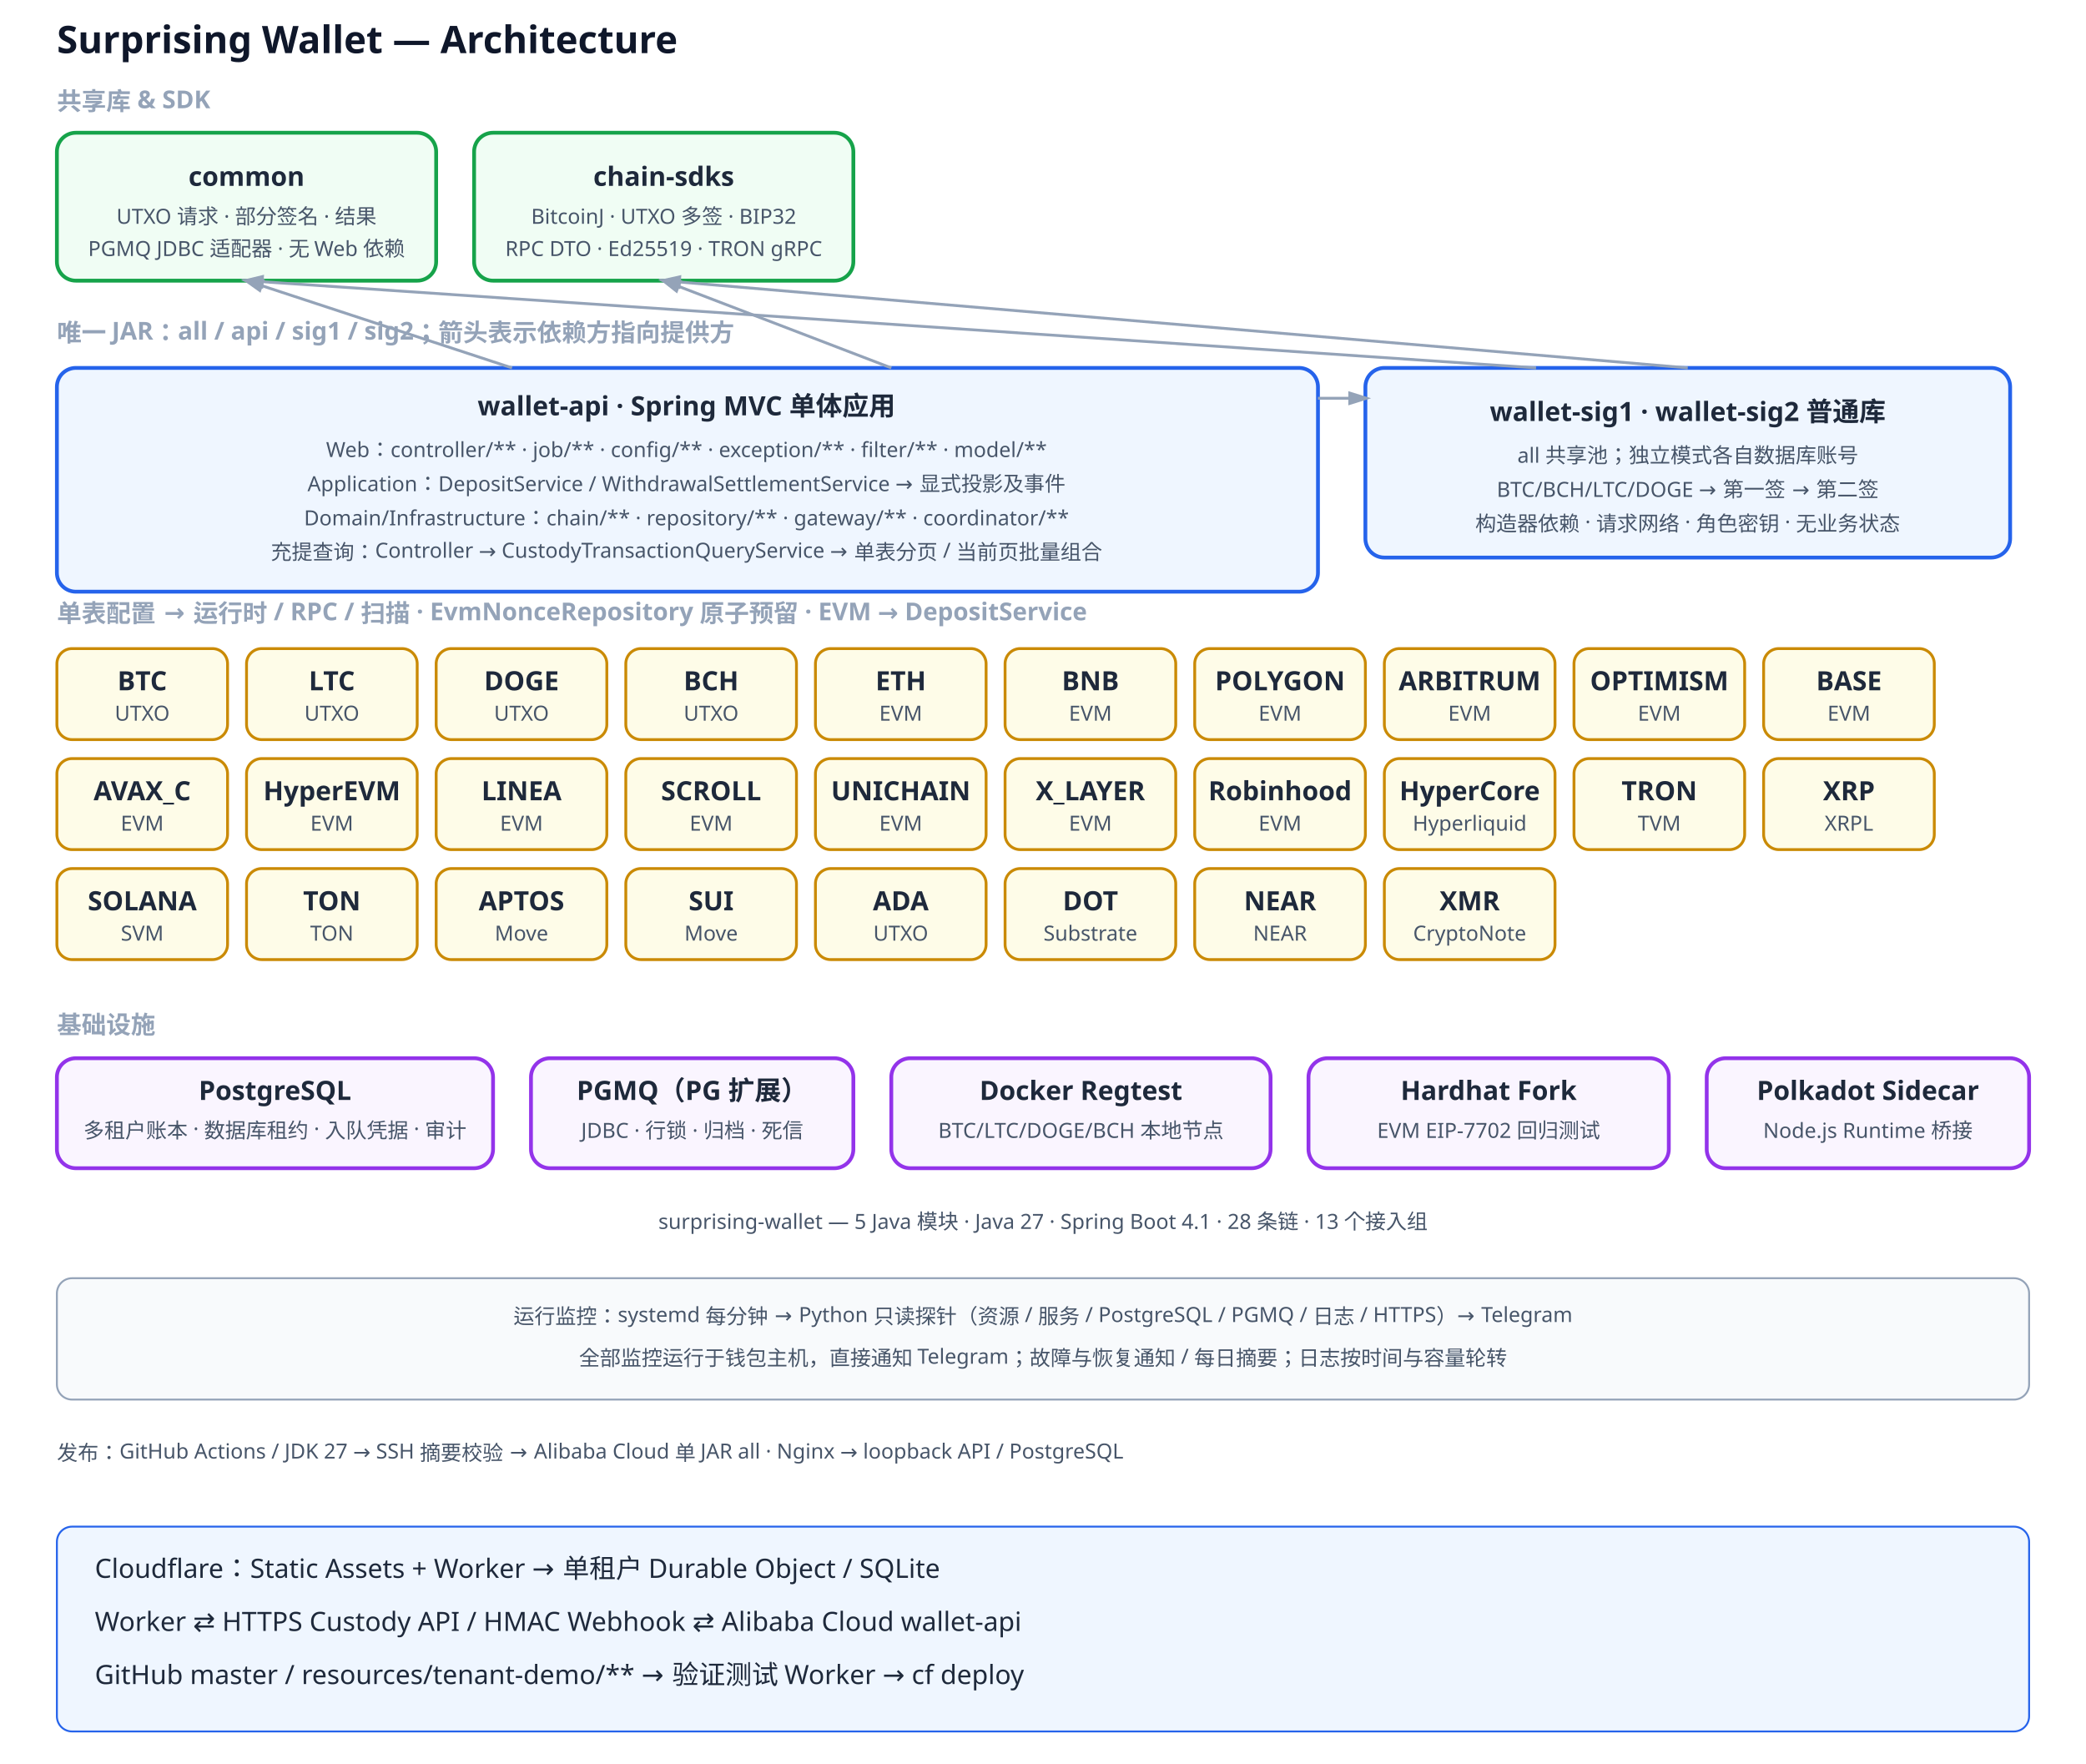
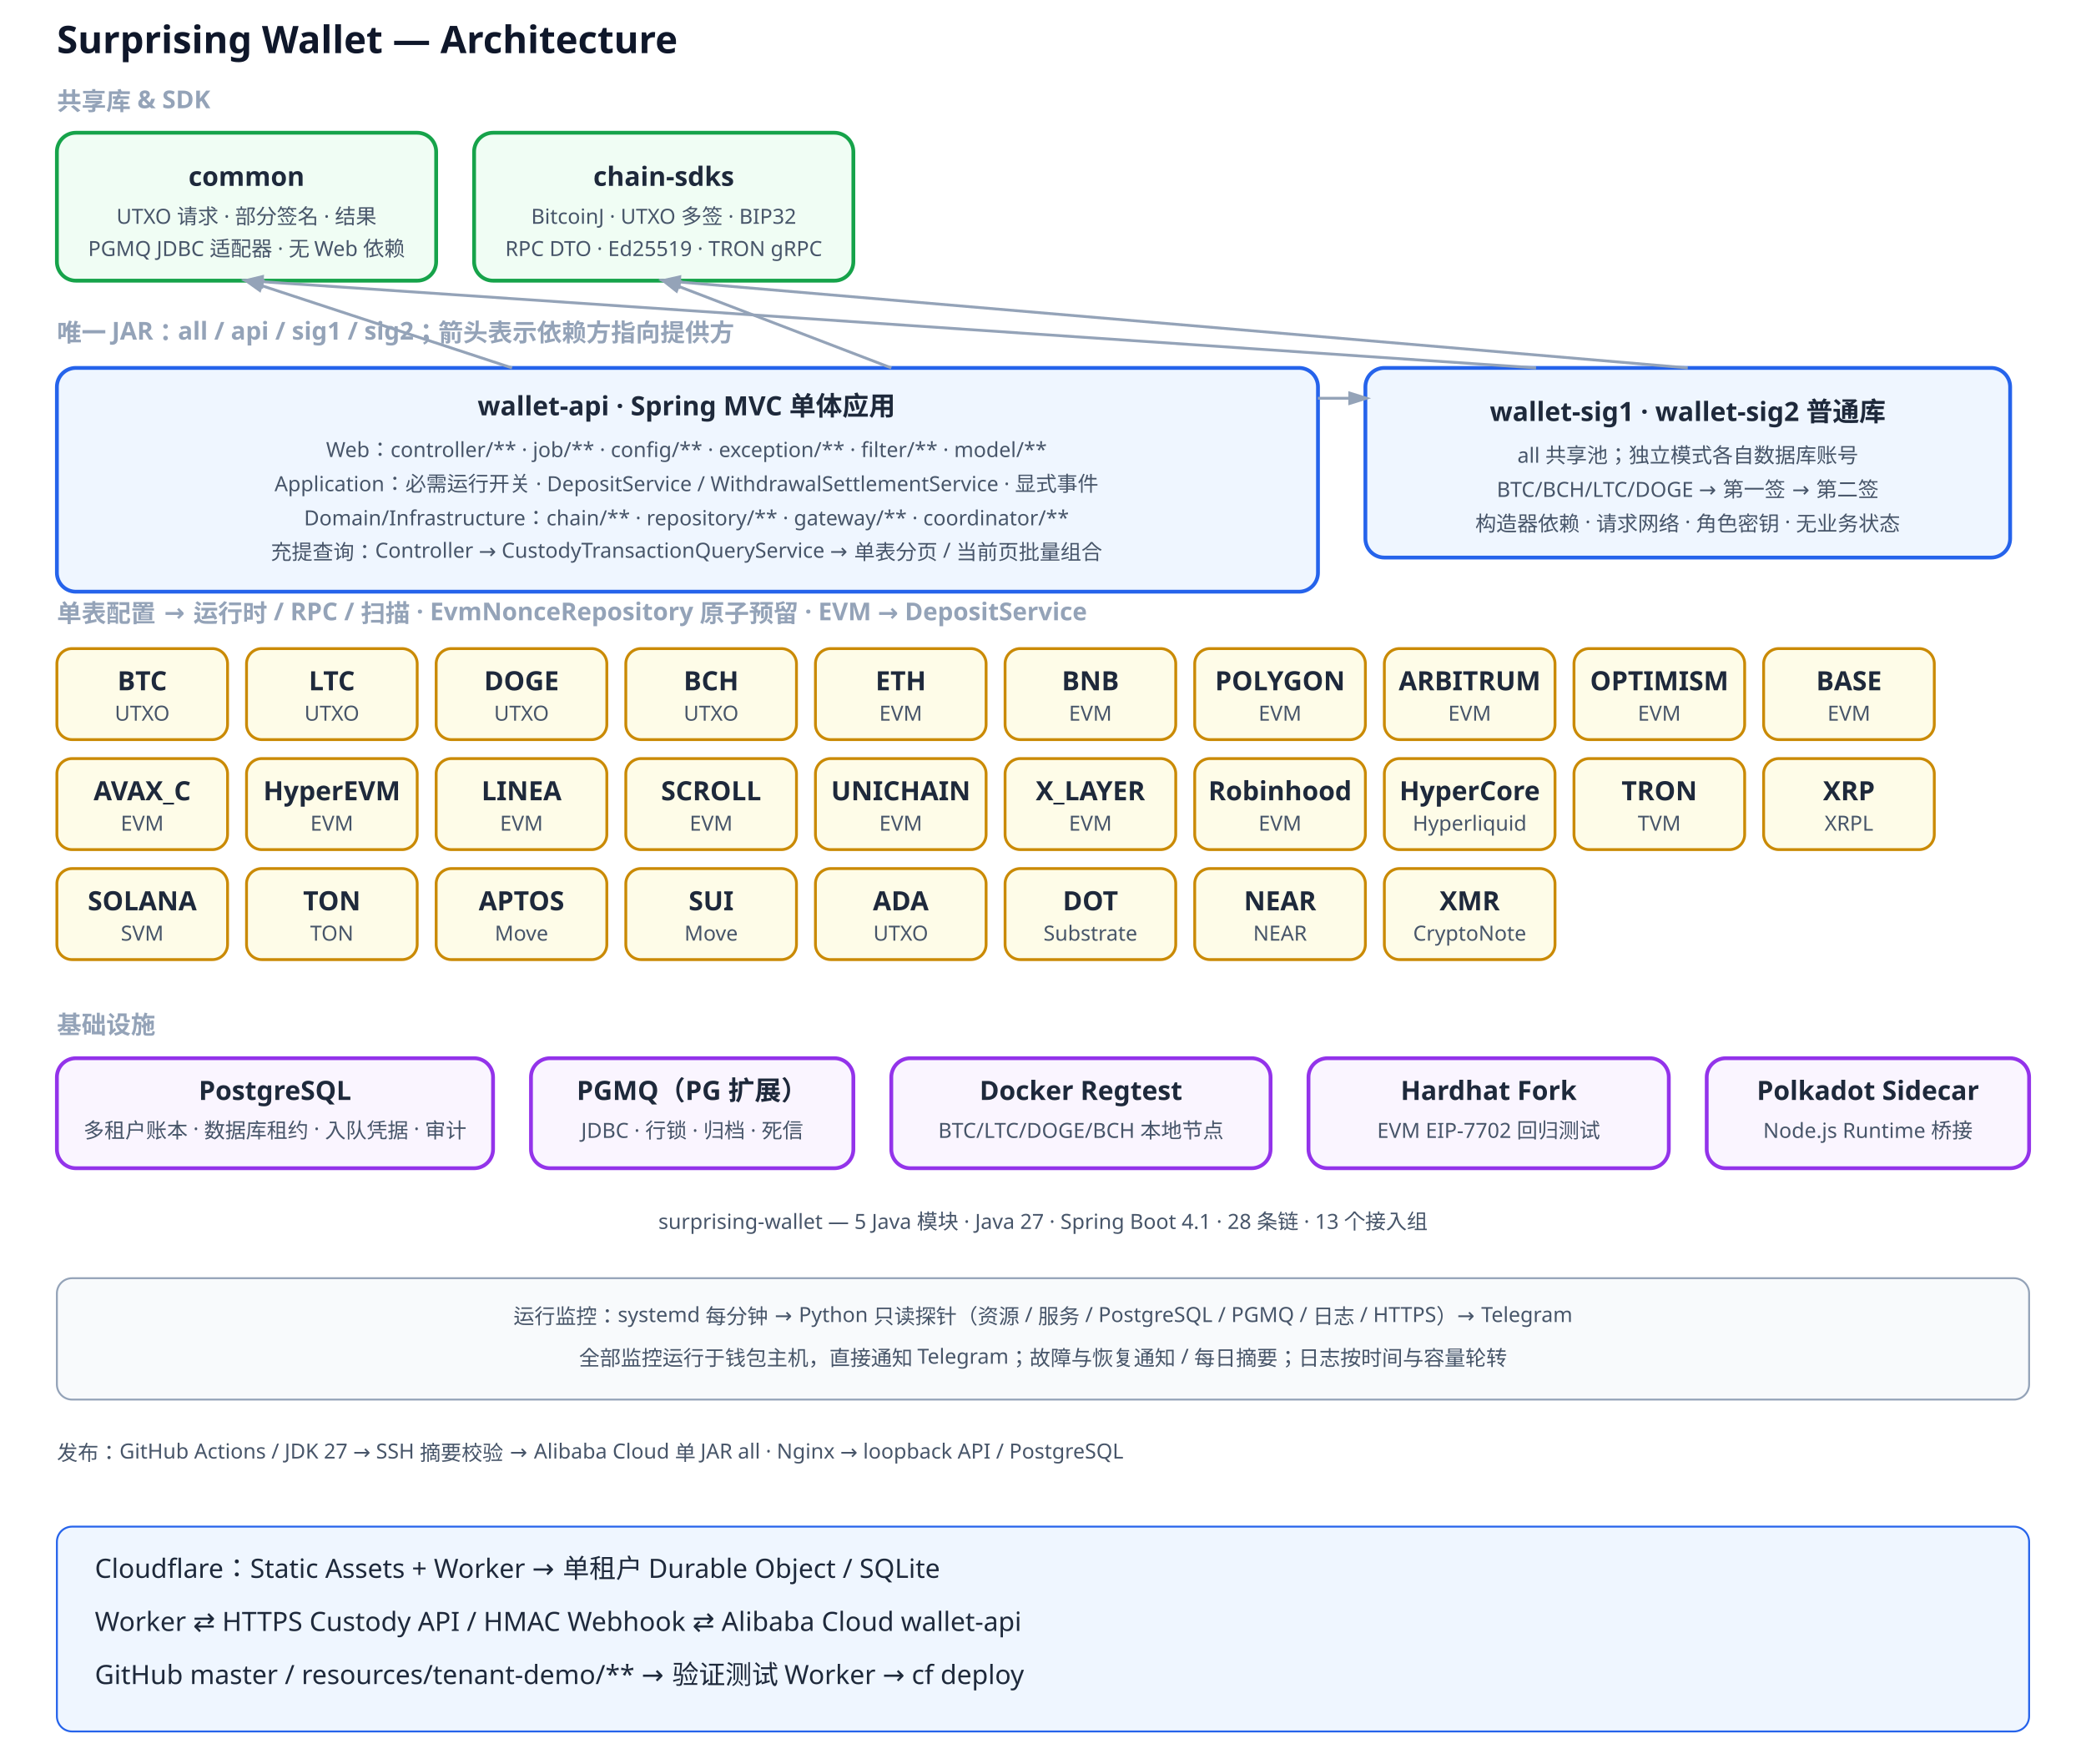
<svg xmlns="http://www.w3.org/2000/svg" width="1100" height="930" viewBox="0 0 1100 930">
  <style>
    .svc   { fill: #eff6ff; stroke: #2563eb; stroke-width: 2; rx: 10; }
    .lib   { fill: #f0fdf4; stroke: #16a34a; stroke-width: 2; rx: 10; }
    .chain { fill: #fefce8; stroke: #ca8a04; stroke-width: 1.5; rx: 8; }
    .infra { fill: #faf5ff; stroke: #9333ea; stroke-width: 2; rx: 10; }
    .label { font: 14px sans-serif; font-weight: 700; fill: #1e293b; }
    .desc  { font: 11px sans-serif; fill: #475569; }
    .title { font: 20px sans-serif; font-weight: 700; fill: #0f172a; }
    .sep   { font: 13px sans-serif; font-weight: 600; fill: #94a3b8; }
    .arrow { stroke: #94a3b8; stroke-width: 1.5; marker-end: url(#arr); }
  </style>
  <defs>
    <marker id="arr" markerWidth="8" markerHeight="8" refX="6" refY="2.5" orient="auto" markerUnits="strokeWidth">
      <path d="M0,0 L0,5 L8,2.5 z" fill="#94a3b8" />
    </marker>
  </defs>
  <text x="30" y="28" class="title">Surprising Wallet —  Architecture</text>
  <text x="30" y="58" class="sep"> 共享库 &amp; SDK</text>
  <rect x="30" y="70" width="200" height="78" class="lib" />
  <text x="130" y="98" text-anchor="middle" class="label">common</text>
  <text x="130" y="118" text-anchor="middle" class="desc">UTXO 请求 · 部分签名 · 结果</text>
  <text x="130" y="135" text-anchor="middle" class="desc">PGMQ JDBC 适配器 · 无 Web 依赖</text>
  <rect x="250" y="70" width="200" height="78" class="lib" />
  <text x="350" y="98" text-anchor="middle" class="label">chain-sdks</text>
  <text x="350" y="118" text-anchor="middle" class="desc">BitcoinJ · UTXO 多签 · BIP32</text>
  <text x="350" y="135" text-anchor="middle" class="desc">RPC DTO · Ed25519 · TRON gRPC</text>
  <text x="30" y="180" class="sep"> 唯一 JAR：all / api / sig1 / sig2；箭头表示依赖方指向提供方</text>
  <rect x="30" y="194" width="665" height="118" class="svc" />
  <text x="362" y="219" text-anchor="middle" class="label">wallet-api · Spring MVC 单体应用</text>
  <text x="362" y="241" text-anchor="middle" class="desc">Web：controller/** · job/** · config/** · exception/** · filter/** · model/**</text>
-   <text x="362" y="259" text-anchor="middle" class="desc">Application：DepositService / WithdrawalSettlementService → 显式投影及事件</text>
+   <text x="362" y="259" text-anchor="middle" class="desc">Application：必需运行开关 · DepositService / WithdrawalSettlementService · 显式事件</text>
  <text x="362" y="277" text-anchor="middle" class="desc">Domain/Infrastructure：chain/** · repository/** · gateway/** · coordinator/**</text>
  <text x="362" y="295" text-anchor="middle" class="desc">充提查询：Controller → CustodyTransactionQueryService → 单表分页 / 当前页批量组合</text>
  <rect x="720" y="194" width="340" height="100" class="svc" />
  <text x="890" y="222" text-anchor="middle" class="label">wallet-sig1 · wallet-sig2 普通库</text>
  <text x="890" y="244" text-anchor="middle" class="desc">all 共享池；独立模式各自数据库账号</text>
  <text x="890" y="262" text-anchor="middle" class="desc">BTC/BCH/LTC/DOGE → 第一签 → 第二签</text>
  <text x="890" y="280" text-anchor="middle" class="desc">构造器依赖 · 请求网络 · 角色密钥 · 无业务状态</text>
  <line x1="695" y1="210" x2="720" y2="210" class="arrow" />
  <line x1="270" y1="194" x2="130" y2="148" class="arrow" />
  <line x1="470" y1="194" x2="350" y2="148" class="arrow" />
  <line x1="810" y1="194" x2="130" y2="148" class="arrow" />
  <line x1="890" y1="194" x2="350" y2="148" class="arrow" />
  <text x="30" y="328" class="sep"> 单表配置 → 运行时 / RPC / 扫描 · EvmNonceRepository 原子预留 · EVM → DepositService</text>
  <rect x="30" y="342" width="90" height="48" class="chain" />
  <text x="75" y="364" text-anchor="middle" class="label">BTC</text>
  <text x="75" y="380" text-anchor="middle" class="desc">UTXO</text>
  <rect x="130" y="342" width="90" height="48" class="chain" />
  <text x="175" y="364" text-anchor="middle" class="label">LTC</text>
  <text x="175" y="380" text-anchor="middle" class="desc">UTXO</text>
  <rect x="230" y="342" width="90" height="48" class="chain" />
  <text x="275" y="364" text-anchor="middle" class="label">DOGE</text>
  <text x="275" y="380" text-anchor="middle" class="desc">UTXO</text>
  <rect x="330" y="342" width="90" height="48" class="chain" />
  <text x="375" y="364" text-anchor="middle" class="label">BCH</text>
  <text x="375" y="380" text-anchor="middle" class="desc">UTXO</text>
  <rect x="430" y="342" width="90" height="48" class="chain" />
  <text x="475" y="364" text-anchor="middle" class="label">ETH</text>
  <text x="475" y="380" text-anchor="middle" class="desc">EVM</text>
  <rect x="530" y="342" width="90" height="48" class="chain" />
  <text x="575" y="364" text-anchor="middle" class="label">BNB</text>
  <text x="575" y="380" text-anchor="middle" class="desc">EVM</text>
  <rect x="630" y="342" width="90" height="48" class="chain" />
  <text x="675" y="364" text-anchor="middle" class="label">POLYGON</text>
  <text x="675" y="380" text-anchor="middle" class="desc">EVM</text>
  <rect x="730" y="342" width="90" height="48" class="chain" />
  <text x="775" y="364" text-anchor="middle" class="label">ARBITRUM</text>
  <text x="775" y="380" text-anchor="middle" class="desc">EVM</text>
  <rect x="830" y="342" width="90" height="48" class="chain" />
  <text x="875" y="364" text-anchor="middle" class="label">OPTIMISM</text>
  <text x="875" y="380" text-anchor="middle" class="desc">EVM</text>
  <rect x="930" y="342" width="90" height="48" class="chain" />
  <text x="975" y="364" text-anchor="middle" class="label">BASE</text>
  <text x="975" y="380" text-anchor="middle" class="desc">EVM</text>
  <rect x="30" y="400" width="90" height="48" class="chain" />
  <text x="75" y="422" text-anchor="middle" class="label">AVAX_C</text>
  <text x="75" y="438" text-anchor="middle" class="desc">EVM</text>
  <rect x="130" y="400" width="90" height="48" class="chain" />
  <text x="175" y="422" text-anchor="middle" class="label">HyperEVM</text>
  <text x="175" y="438" text-anchor="middle" class="desc">EVM</text>
  <rect x="230" y="400" width="90" height="48" class="chain" />
  <text x="275" y="422" text-anchor="middle" class="label">LINEA</text>
  <text x="275" y="438" text-anchor="middle" class="desc">EVM</text>
  <rect x="330" y="400" width="90" height="48" class="chain" />
  <text x="375" y="422" text-anchor="middle" class="label">SCROLL</text>
  <text x="375" y="438" text-anchor="middle" class="desc">EVM</text>
  <rect x="430" y="400" width="90" height="48" class="chain" />
  <text x="475" y="422" text-anchor="middle" class="label">UNICHAIN</text>
  <text x="475" y="438" text-anchor="middle" class="desc">EVM</text>
  <rect x="530" y="400" width="90" height="48" class="chain" />
  <text x="575" y="422" text-anchor="middle" class="label">X_LAYER</text>
  <text x="575" y="438" text-anchor="middle" class="desc">EVM</text>
  <rect x="630" y="400" width="90" height="48" class="chain" />
  <text x="675" y="422" text-anchor="middle" class="label">Robinhood</text>
  <text x="675" y="438" text-anchor="middle" class="desc">EVM</text>
  <rect x="730" y="400" width="90" height="48" class="chain" />
  <text x="775" y="422" text-anchor="middle" class="label">HyperCore</text>
  <text x="775" y="438" text-anchor="middle" class="desc">Hyperliquid</text>
  <rect x="830" y="400" width="90" height="48" class="chain" />
  <text x="875" y="422" text-anchor="middle" class="label">TRON</text>
  <text x="875" y="438" text-anchor="middle" class="desc">TVM</text>
  <rect x="930" y="400" width="90" height="48" class="chain" />
  <text x="975" y="422" text-anchor="middle" class="label">XRP</text>
  <text x="975" y="438" text-anchor="middle" class="desc">XRPL</text>
  <rect x="30" y="458" width="90" height="48" class="chain" />
  <text x="75" y="480" text-anchor="middle" class="label">SOLANA</text>
  <text x="75" y="496" text-anchor="middle" class="desc">SVM</text>
  <rect x="130" y="458" width="90" height="48" class="chain" />
  <text x="175" y="480" text-anchor="middle" class="label">TON</text>
  <text x="175" y="496" text-anchor="middle" class="desc">TON</text>
  <rect x="230" y="458" width="90" height="48" class="chain" />
  <text x="275" y="480" text-anchor="middle" class="label">APTOS</text>
  <text x="275" y="496" text-anchor="middle" class="desc">Move</text>
  <rect x="330" y="458" width="90" height="48" class="chain" />
  <text x="375" y="480" text-anchor="middle" class="label">SUI</text>
  <text x="375" y="496" text-anchor="middle" class="desc">Move</text>
  <rect x="430" y="458" width="90" height="48" class="chain" />
  <text x="475" y="480" text-anchor="middle" class="label">ADA</text>
  <text x="475" y="496" text-anchor="middle" class="desc">UTXO</text>
  <rect x="530" y="458" width="90" height="48" class="chain" />
  <text x="575" y="480" text-anchor="middle" class="label">DOT</text>
  <text x="575" y="496" text-anchor="middle" class="desc">Substrate</text>
  <rect x="630" y="458" width="90" height="48" class="chain" />
  <text x="675" y="480" text-anchor="middle" class="label">NEAR</text>
  <text x="675" y="496" text-anchor="middle" class="desc">NEAR</text>
  <rect x="730" y="458" width="90" height="48" class="chain" />
  <text x="775" y="480" text-anchor="middle" class="label">XMR</text>
  <text x="775" y="496" text-anchor="middle" class="desc">CryptoNote</text>
  <text x="30" y="545" class="sep"> 基础设施</text>
  <rect x="30" y="558" width="230" height="58" class="infra" />
  <text x="145" y="580" text-anchor="middle" class="label">PostgreSQL</text>
  <text x="145" y="600" text-anchor="middle" class="desc">多租户账本 · 数据库租约 · 入队凭据 · 审计</text>
  <rect x="280" y="558" width="170" height="58" class="infra" />
  <text x="365" y="580" text-anchor="middle" class="label">PGMQ（PG 扩展）</text>
  <text x="365" y="600" text-anchor="middle" class="desc">JDBC · 行锁 · 归档 · 死信</text>
  <rect x="470" y="558" width="200" height="58" class="infra" />
  <text x="570" y="580" text-anchor="middle" class="label">Docker Regtest</text>
  <text x="570" y="600" text-anchor="middle" class="desc">BTC/LTC/DOGE/BCH 本地节点</text>
  <rect x="690" y="558" width="190" height="58" class="infra" />
  <text x="785" y="580" text-anchor="middle" class="label">Hardhat Fork</text>
  <text x="785" y="600" text-anchor="middle" class="desc">EVM EIP-7702 回归测试</text>
  <rect x="900" y="558" width="170" height="58" class="infra" />
  <text x="985" y="580" text-anchor="middle" class="label">Polkadot Sidecar</text>
  <text x="985" y="600" text-anchor="middle" class="desc">Node.js Runtime 桥接</text>
  <text x="550" y="648" text-anchor="middle" class="desc" fill="#94a3b8" font-size="11">surprising-wallet — 5 Java 模块 · Java 27 · Spring Boot 4.1 · 28 条链 · 13 个接入组</text>
  <text x="30" y="770" class="desc">发布：GitHub Actions / JDK 27 → SSH 摘要校验 → Alibaba Cloud 单 JAR all · Nginx → loopback API / PostgreSQL</text>
  <rect x="30" y="674" width="1040" height="64" fill="#f8fafc" stroke="#94a3b8" rx="8" />
  <text x="550" y="698" text-anchor="middle" class="desc">运行监控：systemd 每分钟 → Python 只读探针（资源 / 服务 / PostgreSQL / PGMQ / 日志 / HTTPS）→ Telegram</text>
  <text x="550" y="720" text-anchor="middle" class="desc">全部监控运行于钱包主机，直接通知 Telegram；故障与恢复通知 / 每日摘要；日志按时间与容量轮转</text>
  <rect x="30" y="805" width="1040" height="108" rx="8" fill="#eff6ff" stroke="#2563eb" />
  <text x="50" y="832" style="font:14px sans-serif;fill:#1e293b">Cloudflare：Static Assets + Worker → 单租户 Durable Object / SQLite</text>
  <text x="50" y="860" style="font:14px sans-serif;fill:#1e293b">Worker ⇄ HTTPS Custody API / HMAC Webhook ⇄ Alibaba Cloud wallet-api</text>
  <text x="50" y="888" style="font:14px sans-serif;fill:#1e293b">GitHub master / resources/tenant-demo/** → 验证测试 Worker → cf deploy</text>
</svg>
